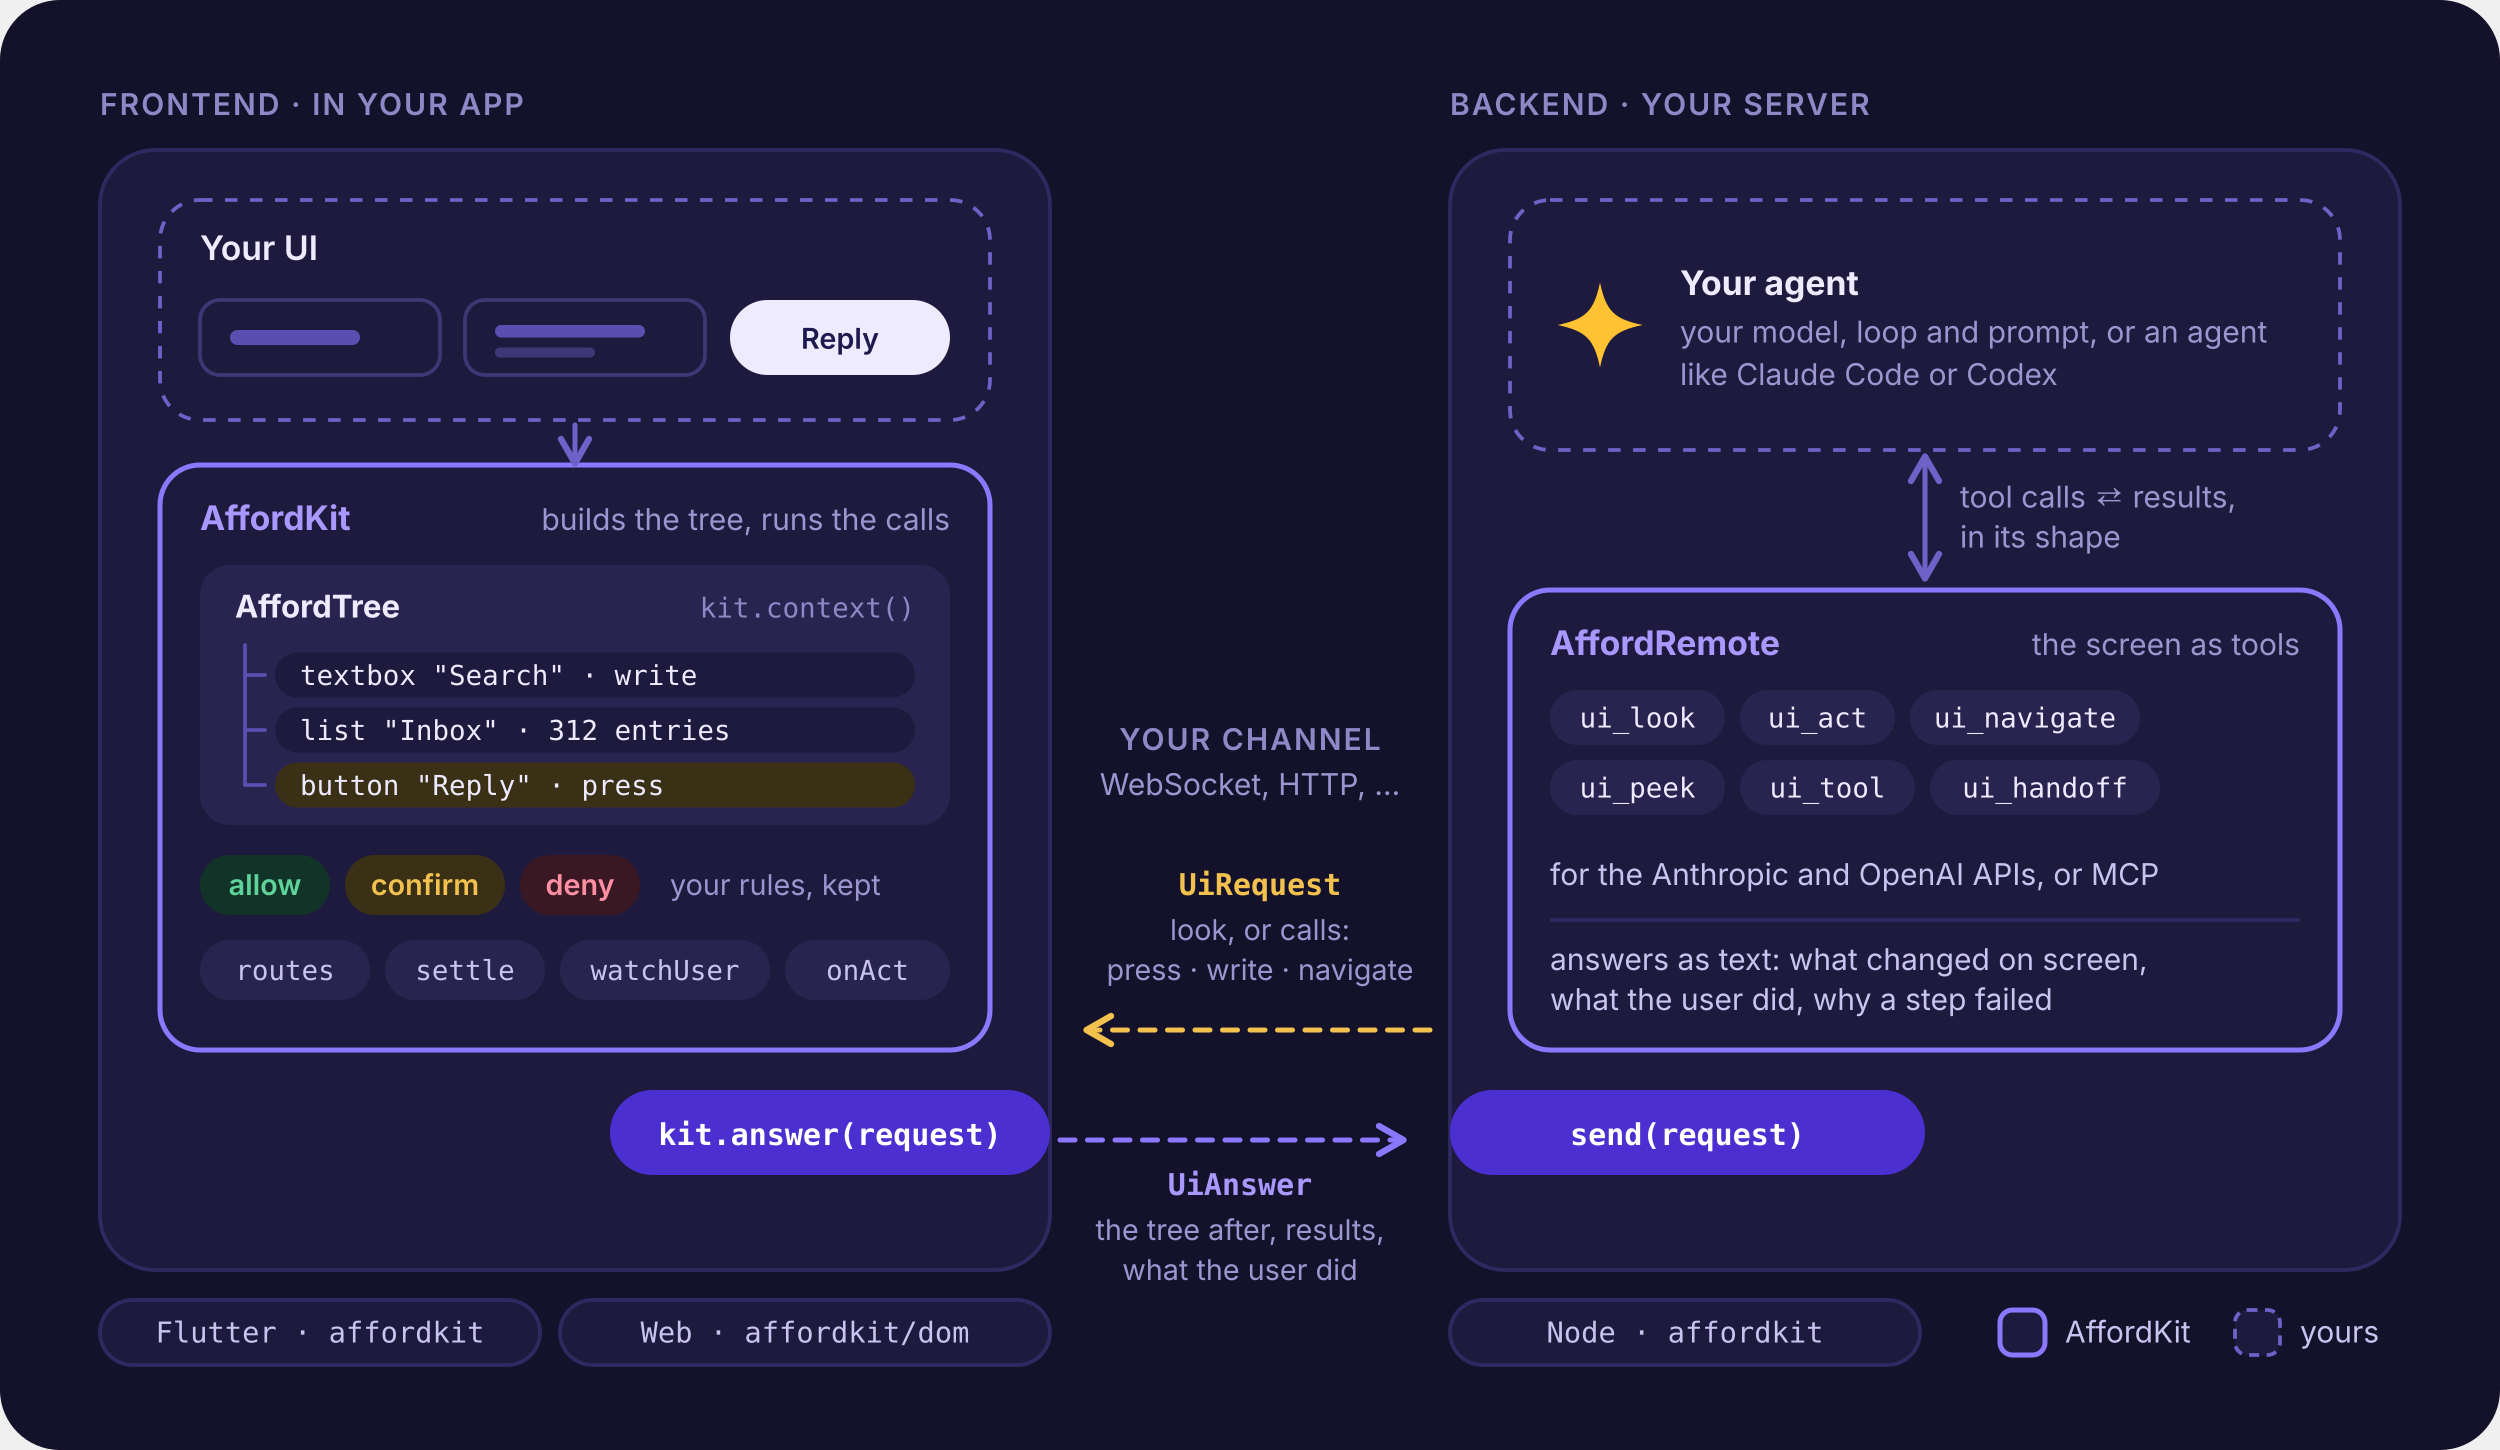
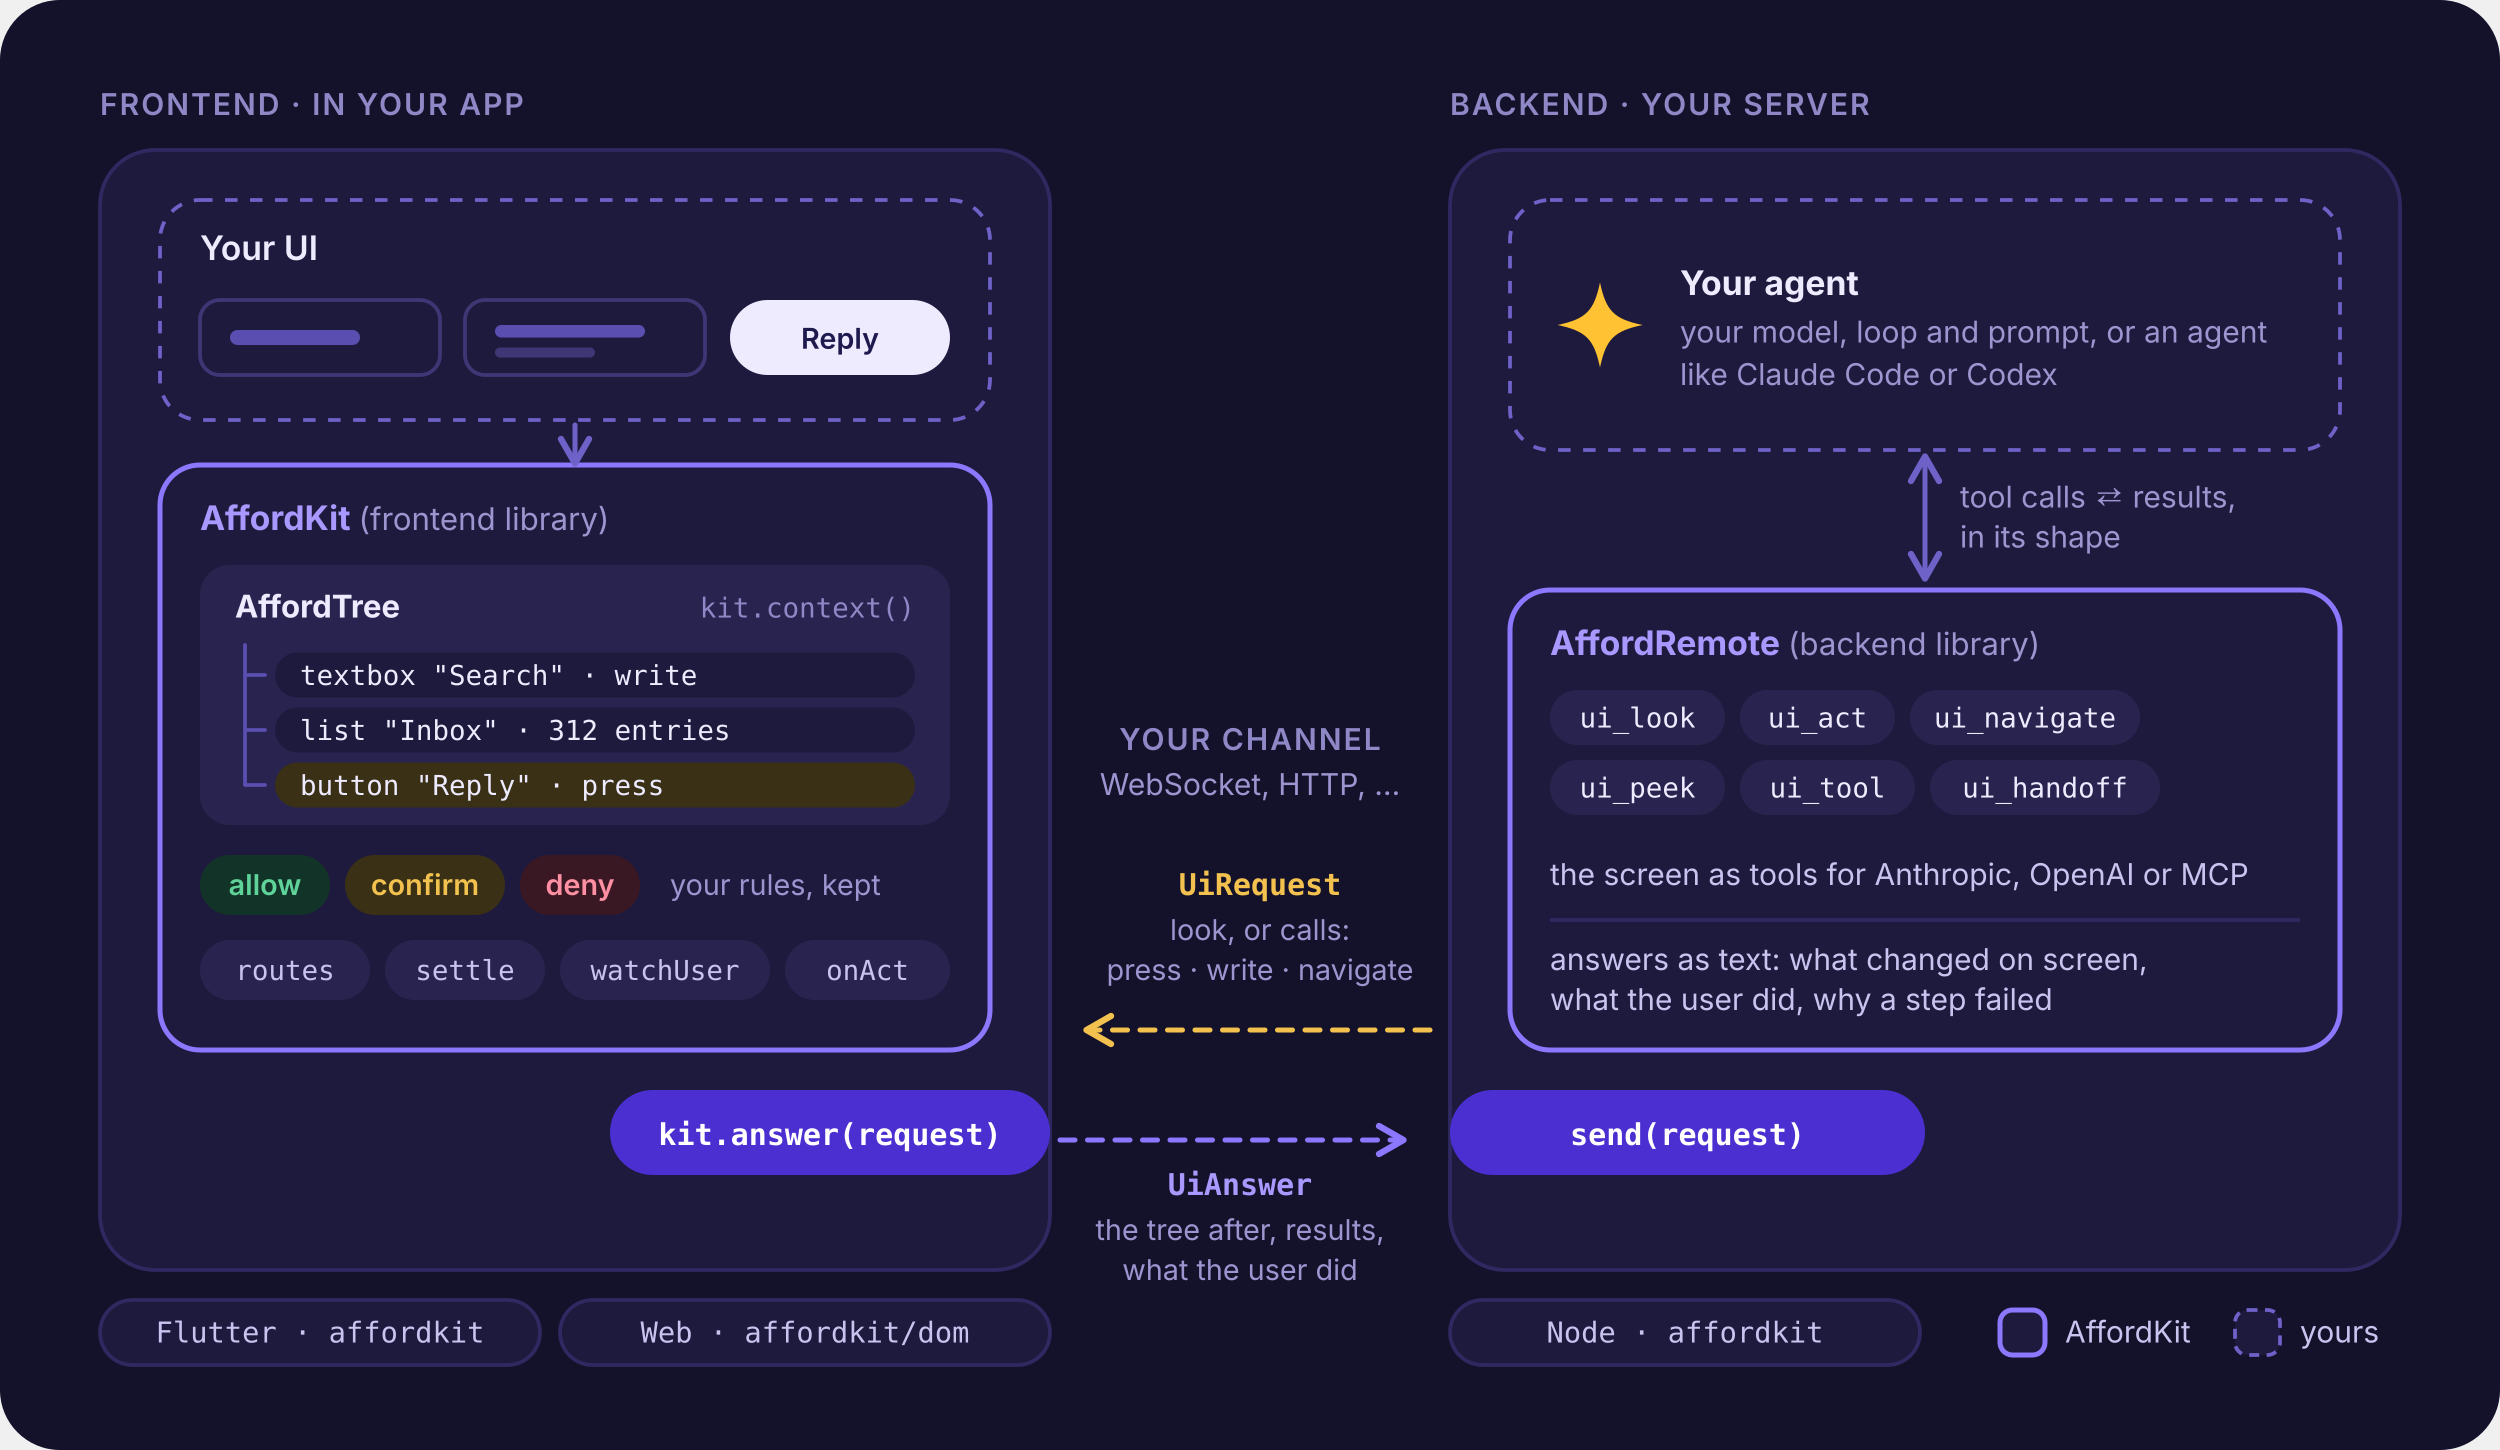
<svg xmlns="http://www.w3.org/2000/svg" width="1000" height="580" viewBox="0 0 1000 580" fill="none" font-family="Inter, -apple-system, 'Segoe UI', Helvetica, Arial, sans-serif">
  <defs>
    <marker id="v" viewBox="0 0 10 10" refX="7" refY="5" markerWidth="7" markerHeight="7" orient="auto-start-reverse">
      <path d="M1 1 L8 5 L1 9" stroke="#8C77FF" stroke-width="1.8" stroke-linecap="round" stroke-linejoin="round" />
    </marker>
    <marker id="s" viewBox="0 0 10 10" refX="7" refY="5" markerWidth="7" markerHeight="7" orient="auto-start-reverse">
      <path d="M1 1 L8 5 L1 9" stroke="#F2C14E" stroke-width="1.8" stroke-linecap="round" stroke-linejoin="round" />
    </marker>
    <marker id="g" viewBox="0 0 10 10" refX="7" refY="5" markerWidth="7" markerHeight="7" orient="auto-start-reverse">
      <path d="M1 1 L8 5 L1 9" stroke="#6E62C9" stroke-width="1.8" stroke-linecap="round" stroke-linejoin="round" />
    </marker>
  </defs>
  <rect width="1000" height="580" rx="24" fill="#14112B" />
  <text x="40" y="46" font-size="12" font-weight="600" letter-spacing="0.8" fill="#8F88C6">FRONTEND · IN YOUR APP</text>
  <rect x="40" y="60" width="380" height="448" rx="22" fill="#1E1A3D" stroke="#2F2961" stroke-width="1.5" />
  <g transform="translate(64 80)">
    <rect width="332" height="88" rx="16" fill="#1E1A3D" stroke="#6E62C9" stroke-width="1.5" stroke-dasharray="5 5" />
    <text x="16" y="24" font-size="13.5" font-weight="600" fill="#EEEBFF">Your UI</text>
    <rect x="16" y="40" width="96" height="30" rx="8" fill="#1E1A3D" stroke="#3F3775" stroke-width="1.5" />
    <rect x="28" y="52" width="52" height="6" rx="3" fill="#5A4FB0" />
    <rect x="122" y="40" width="96" height="30" rx="8" fill="#1E1A3D" stroke="#3F3775" stroke-width="1.5" />
    <rect x="134" y="50" width="60" height="5" rx="2.5" fill="#5A4FB0" />
    <rect x="134" y="59" width="40" height="4" rx="2" fill="#3F3775" />
    <rect x="228" y="40" width="88" height="30" rx="15" fill="#EEEBFF" />
    <text x="272" y="59.5" text-anchor="middle" font-size="11.5" font-weight="600" fill="#1F1A4E">Reply</text>
  </g>
  <g transform="translate(64 186)">
    <rect width="332" height="234" rx="16" fill="#1E1A3D" stroke="#8C77FF" stroke-width="2" />
-     <text x="16" y="26" font-size="13.5" font-weight="700" fill="#A898FF">AffordKit</text>
-     <text x="316" y="26" text-anchor="end" font-size="12" fill="#9C95CF">builds the tree, runs the calls</text>
+     <text x="16" y="26" font-size="13.5" font-weight="700" fill="#A898FF">AffordKit <tspan font-size="12.5" font-weight="400" fill="#9C95CF">(frontend library)</tspan>
+     </text>
    <rect x="16" y="40" width="300" height="104" rx="12" fill="#29234F" />
    <text x="30" y="61" font-size="12.5" font-weight="700" fill="#EEEBFF">AffordTree</text>
    <text x="302" y="61" text-anchor="end" font-size="11" font-family="ui-monospace, 'SFMono-Regular', Consolas, monospace" fill="#8F88C6">kit.context()</text>
    <path d="M34 72 V128 M34 84 H42 M34 106 H42 M34 128 H42" stroke="#5A4FB0" stroke-width="1.5" stroke-linecap="round" />
    <g font-size="11" font-family="ui-monospace, 'SFMono-Regular', Consolas, monospace">
      <rect x="46" y="75" width="256" height="18" rx="9" fill="#1E1A3D" />
      <text x="56" y="88" fill="#EEEBFF">textbox "Search" · write</text>
      <rect x="46" y="97" width="256" height="18" rx="9" fill="#1E1A3D" />
      <text x="56" y="110" fill="#EEEBFF">list "Inbox" · 312 entries</text>
      <rect x="46" y="119" width="256" height="18" rx="9" fill="#3A3016" />
      <text x="56" y="132" fill="#EEEBFF">button "Reply" · press</text>
    </g>
    <g font-size="11.5" font-weight="600">
      <rect x="16" y="156" width="52" height="24" rx="12" fill="#123327" />
      <text x="42" y="172" text-anchor="middle" fill="#5FD39A">allow</text>
      <rect x="74" y="156" width="64" height="24" rx="12" fill="#3A3016" />
      <text x="106" y="172" text-anchor="middle" fill="#F2C14E">confirm</text>
      <rect x="144" y="156" width="48" height="24" rx="12" fill="#3A1823" />
      <text x="168" y="172" text-anchor="middle" fill="#FF8FA3">deny</text>
      <text x="204" y="172" font-weight="400" fill="#9C95CF">your rules, kept</text>
    </g>
    <g font-size="11" font-family="ui-monospace, 'SFMono-Regular', Consolas, monospace" fill="#C9C3F0">
      <rect x="16" y="190" width="68" height="24" rx="12" fill="#29234F" />
      <text x="50" y="206" text-anchor="middle">routes</text>
      <rect x="90" y="190" width="64" height="24" rx="12" fill="#29234F" />
      <text x="122" y="206" text-anchor="middle">settle</text>
      <rect x="160" y="190" width="84" height="24" rx="12" fill="#29234F" />
      <text x="202" y="206" text-anchor="middle">watchUser</text>
      <rect x="250" y="190" width="66" height="24" rx="12" fill="#29234F" />
      <text x="283" y="206" text-anchor="middle">onAct</text>
    </g>
  </g>
  <path d="M230 170 V184" stroke="#6E62C9" stroke-width="2" stroke-linecap="round" marker-end="url(#g)" />
  <g transform="translate(244 436)">
    <rect width="176" height="34" rx="17" fill="#4B2FD1" />
    <text x="88" y="22" text-anchor="middle" font-size="12" font-weight="600" font-family="ui-monospace, 'SFMono-Regular', Consolas, monospace" fill="#FFFFFF">kit.answer(request)</text>
  </g>
  <text x="500" y="300" text-anchor="middle" font-size="12" font-weight="600" letter-spacing="0.8" fill="#8F88C6">YOUR CHANNEL</text>
  <text x="500" y="318" text-anchor="middle" font-size="12" fill="#9C95CF">WebSocket, HTTP, …</text>
  <path d="M572 412 H436" stroke="#F2C14E" stroke-width="2" stroke-linecap="round" stroke-dasharray="6 5" marker-end="url(#s)" />
  <g transform="translate(436 358)">
    <text x="68" y="0" text-anchor="middle" font-size="12" font-weight="700" font-family="ui-monospace, 'SFMono-Regular', Consolas, monospace" fill="#F2C14E">UiRequest</text>
    <text x="68" y="18" text-anchor="middle" font-size="11.5" fill="#9C95CF">look, or calls:</text>
    <text x="68" y="34" text-anchor="middle" font-size="11.5" fill="#9C95CF">press · write · navigate</text>
  </g>
  <path d="M424 456 H560" stroke="#8C77FF" stroke-width="2" stroke-linecap="round" stroke-dasharray="6 5" marker-end="url(#v)" />
  <g transform="translate(428 478)">
    <text x="68" y="0" text-anchor="middle" font-size="12" font-weight="700" font-family="ui-monospace, 'SFMono-Regular', Consolas, monospace" fill="#A898FF">UiAnswer</text>
    <text x="68" y="18" text-anchor="middle" font-size="11.5" fill="#9C95CF">the tree after, results,</text>
    <text x="68" y="34" text-anchor="middle" font-size="11.5" fill="#9C95CF">what the user did</text>
  </g>
  <text x="580" y="46" font-size="12" font-weight="600" letter-spacing="0.8" fill="#8F88C6">BACKEND · YOUR SERVER</text>
  <rect x="580" y="60" width="380" height="448" rx="22" fill="#1E1A3D" stroke="#2F2961" stroke-width="1.5" />
  <g transform="translate(604 80)">
    <rect width="332" height="100" rx="16" fill="#1E1A3D" stroke="#6E62C9" stroke-width="1.5" stroke-dasharray="5 5" />
    <g transform="translate(36 50)">
      <path d="M0 -17 C2.4 -5.6 5.6 -2.4 17 0 C5.6 2.4 2.4 5.6 0 17 C-2.4 5.6 -5.6 2.4 -17 0 C-5.6 -2.4 -2.4 -5.6 0 -17 Z" fill="#FFC233" />
    </g>
    <text x="68" y="38" font-size="13.5" font-weight="700" fill="#EEEBFF">Your agent</text>
    <text x="68" y="57" font-size="12" fill="#9C95CF">your model, loop and prompt, or an agent</text>
    <text x="68" y="74" font-size="12" fill="#9C95CF">like Claude Code or Codex</text>
  </g>
  <path d="M770 184 V230" stroke="#6E62C9" stroke-width="2" stroke-linecap="round" marker-start="url(#g)" marker-end="url(#g)" />
  <text x="784" y="203" font-size="12" fill="#9C95CF">tool calls ⇄ results,</text>
  <text x="784" y="219" font-size="12" fill="#9C95CF">in its shape</text>
  <g transform="translate(604 236)">
    <rect width="332" height="184" rx="16" fill="#1E1A3D" stroke="#8C77FF" stroke-width="2" />
-     <text x="16" y="26" font-size="13.5" font-weight="700" fill="#A898FF">AffordRemote</text>
-     <text x="316" y="26" text-anchor="end" font-size="12" fill="#9C95CF">the screen as tools</text>
+     <text x="16" y="26" font-size="13.5" font-weight="700" fill="#A898FF">AffordRemote <tspan font-size="12.5" font-weight="400" fill="#9C95CF">(backend library)</tspan>
+     </text>
    <g font-size="11" font-family="ui-monospace, 'SFMono-Regular', Consolas, monospace" fill="#EEEBFF">
      <rect x="16" y="40" width="70" height="22" rx="11" fill="#29234F" />
      <text x="51" y="55" text-anchor="middle">ui_look</text>
      <rect x="92" y="40" width="62" height="22" rx="11" fill="#29234F" />
      <text x="123" y="55" text-anchor="middle">ui_act</text>
      <rect x="160" y="40" width="92" height="22" rx="11" fill="#29234F" />
      <text x="206" y="55" text-anchor="middle">ui_navigate</text>
      <rect x="16" y="68" width="70" height="22" rx="11" fill="#29234F" />
      <text x="51" y="83" text-anchor="middle">ui_peek</text>
      <rect x="92" y="68" width="70" height="22" rx="11" fill="#29234F" />
      <text x="127" y="83" text-anchor="middle">ui_tool</text>
      <rect x="168" y="68" width="92" height="22" rx="11" fill="#29234F" />
      <text x="214" y="83" text-anchor="middle">ui_handoff</text>
    </g>
-     <text x="16" y="118" font-size="12" fill="#C9C3F0">for the Anthropic and OpenAI APIs, or MCP</text>
+     <text x="16" y="118" font-size="12" fill="#C9C3F0">the screen as tools for Anthropic, OpenAI or MCP</text>
    <path d="M16 132 H316" stroke="#2F2961" stroke-width="1.5" />
    <text x="16" y="152" font-size="12" fill="#C9C3F0">answers as text: what changed on screen,</text>
    <text x="16" y="168" font-size="12" fill="#C9C3F0">what the user did, why a step failed</text>
  </g>
  <g transform="translate(580 436)">
    <rect width="190" height="34" rx="17" fill="#4B2FD1" />
    <text x="95" y="22" text-anchor="middle" font-size="12" font-weight="600" font-family="ui-monospace, 'SFMono-Regular', Consolas, monospace" fill="#FFFFFF">send(request)</text>
  </g>
  <g font-size="11.5" font-family="ui-monospace, 'SFMono-Regular', Consolas, monospace" fill="#C9C3F0">
    <rect x="40" y="520" width="176" height="26" rx="13" fill="#1E1A3D" stroke="#2F2961" stroke-width="1.5" />
    <text x="128" y="537" text-anchor="middle">Flutter · affordkit</text>
    <rect x="224" y="520" width="196" height="26" rx="13" fill="#1E1A3D" stroke="#2F2961" stroke-width="1.5" />
    <text x="322" y="537" text-anchor="middle">Web · affordkit/dom</text>
    <rect x="580" y="520" width="188" height="26" rx="13" fill="#1E1A3D" stroke="#2F2961" stroke-width="1.5" />
    <text x="674" y="537" text-anchor="middle">Node · affordkit</text>
  </g>
  <g font-size="12" fill="#C9C3F0">
    <rect x="800" y="524" width="18" height="18" rx="5" fill="#1E1A3D" stroke="#8C77FF" stroke-width="2" />
    <text x="826" y="537">AffordKit</text>
    <rect x="894" y="524" width="18" height="18" rx="5" fill="#1E1A3D" stroke="#6E62C9" stroke-width="1.5" stroke-dasharray="4 3" />
    <text x="920" y="537">yours</text>
  </g>
</svg>
